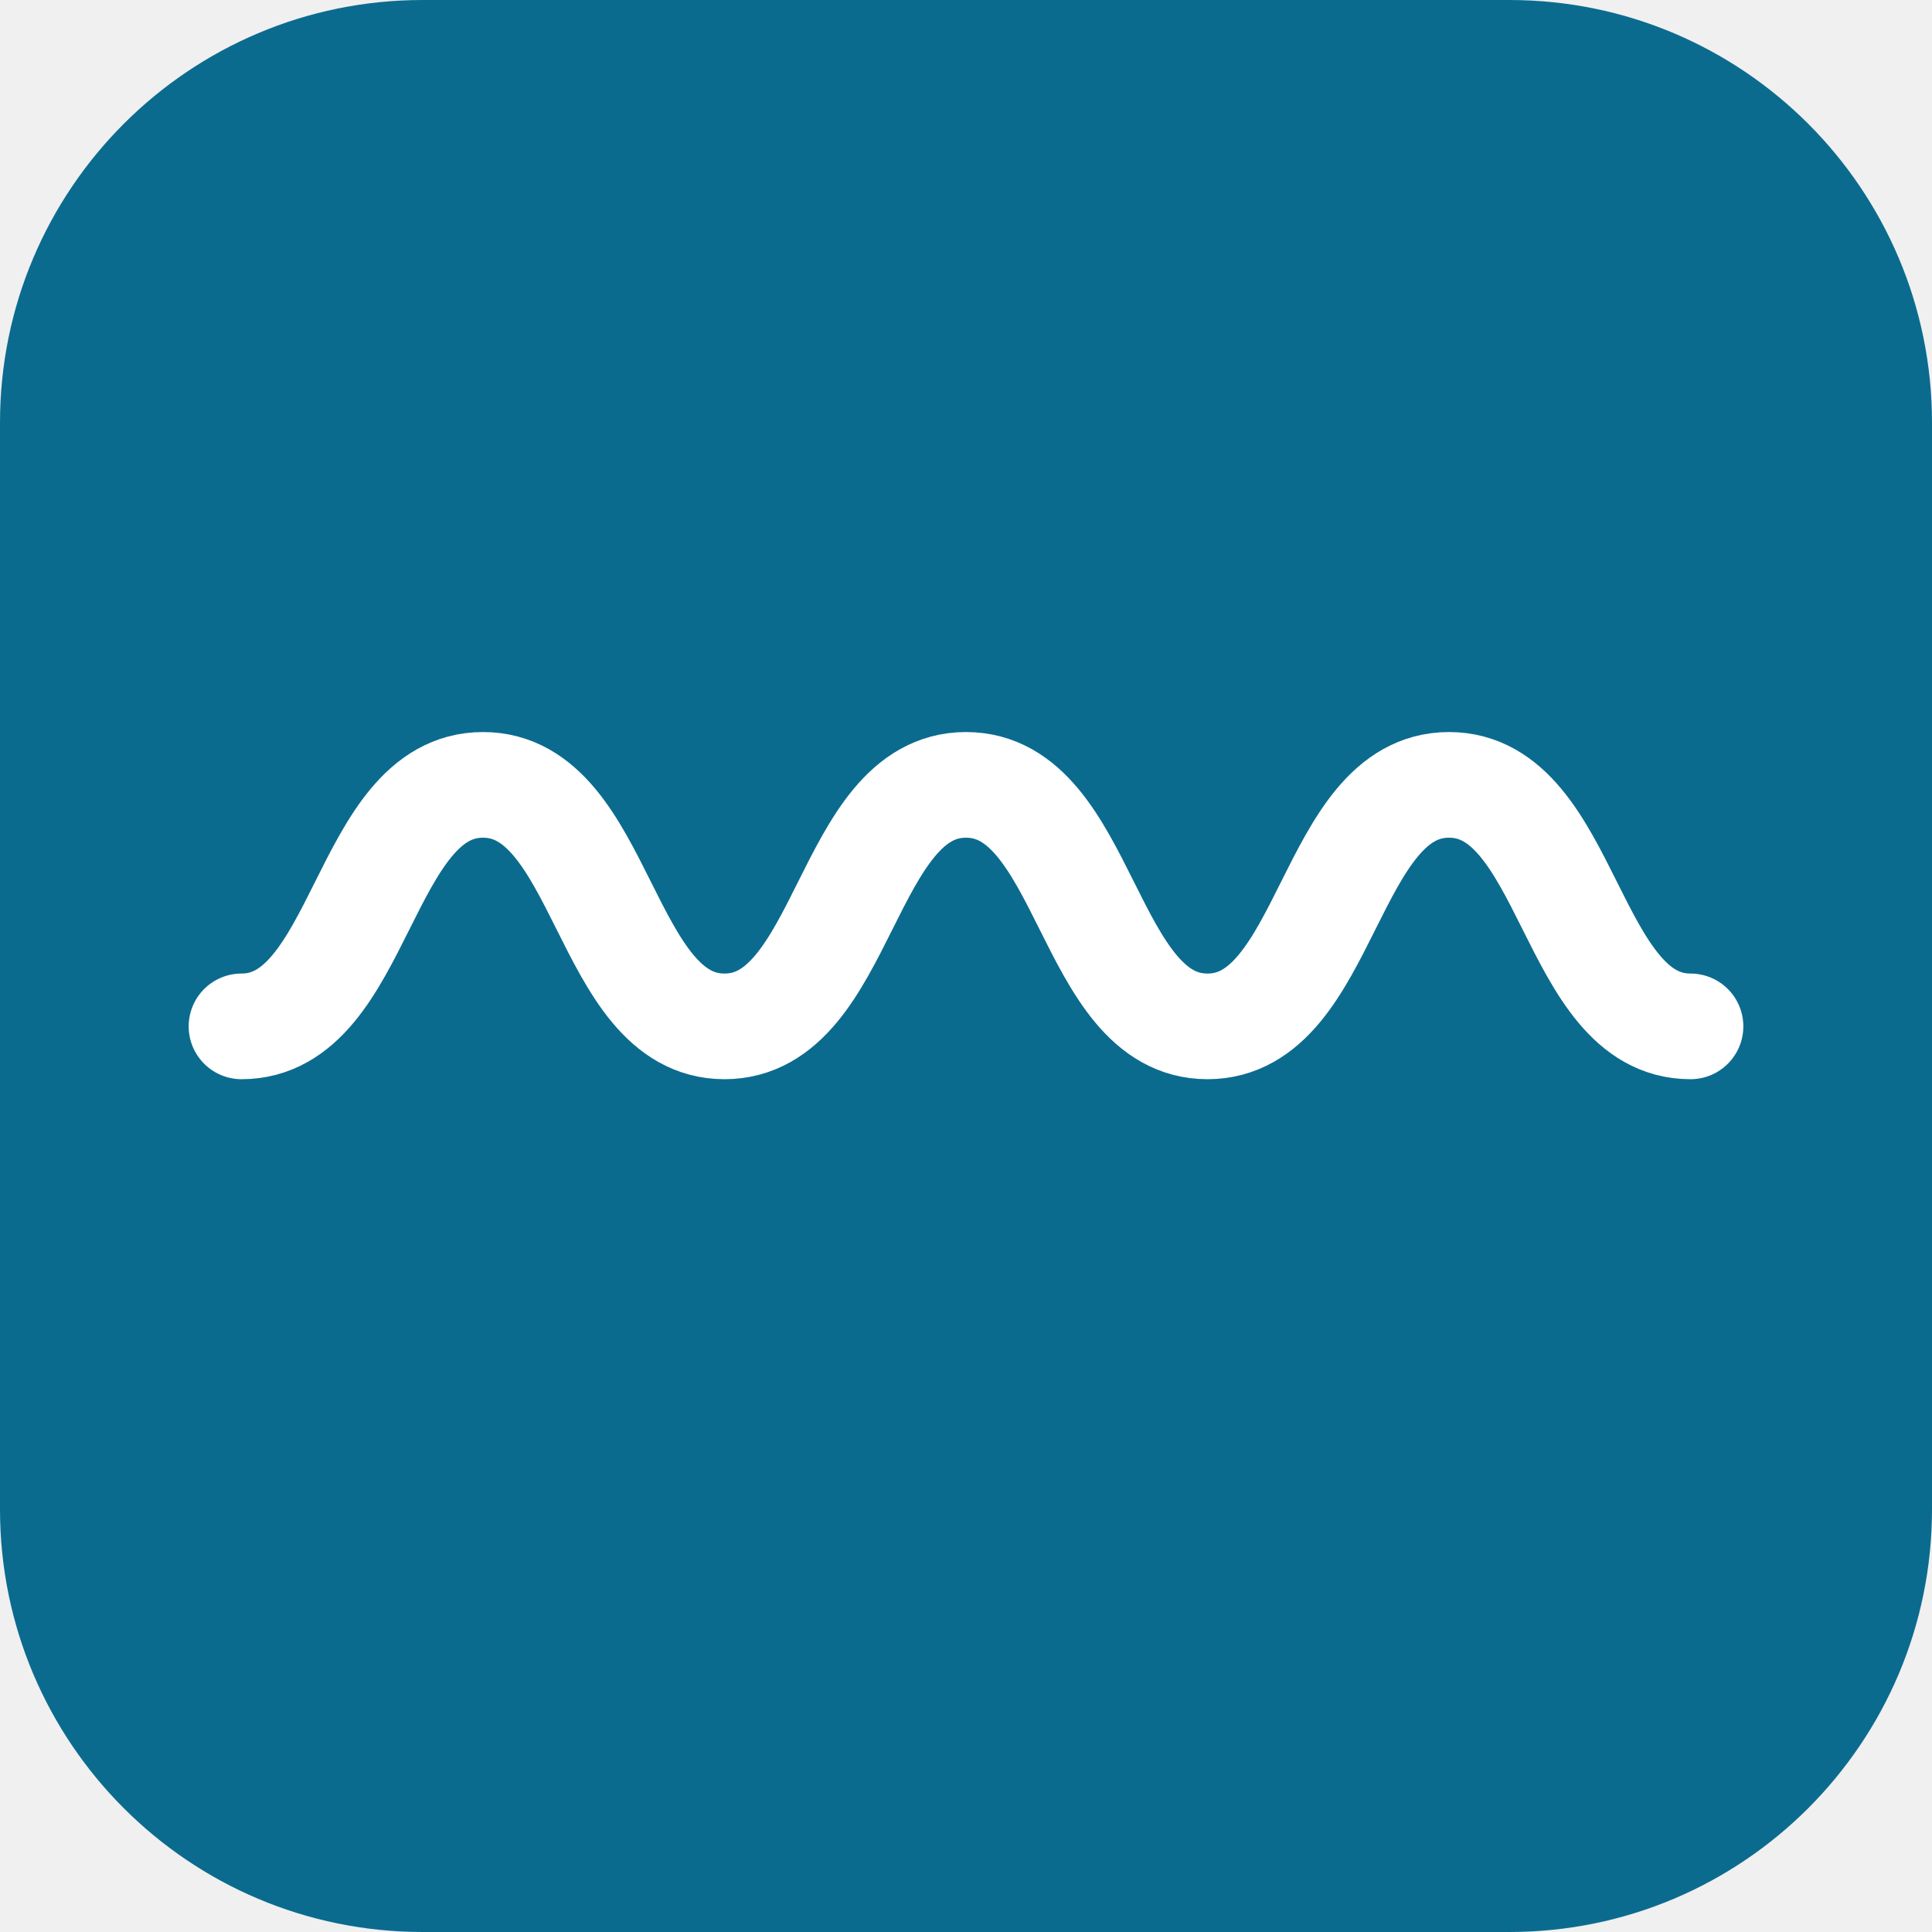
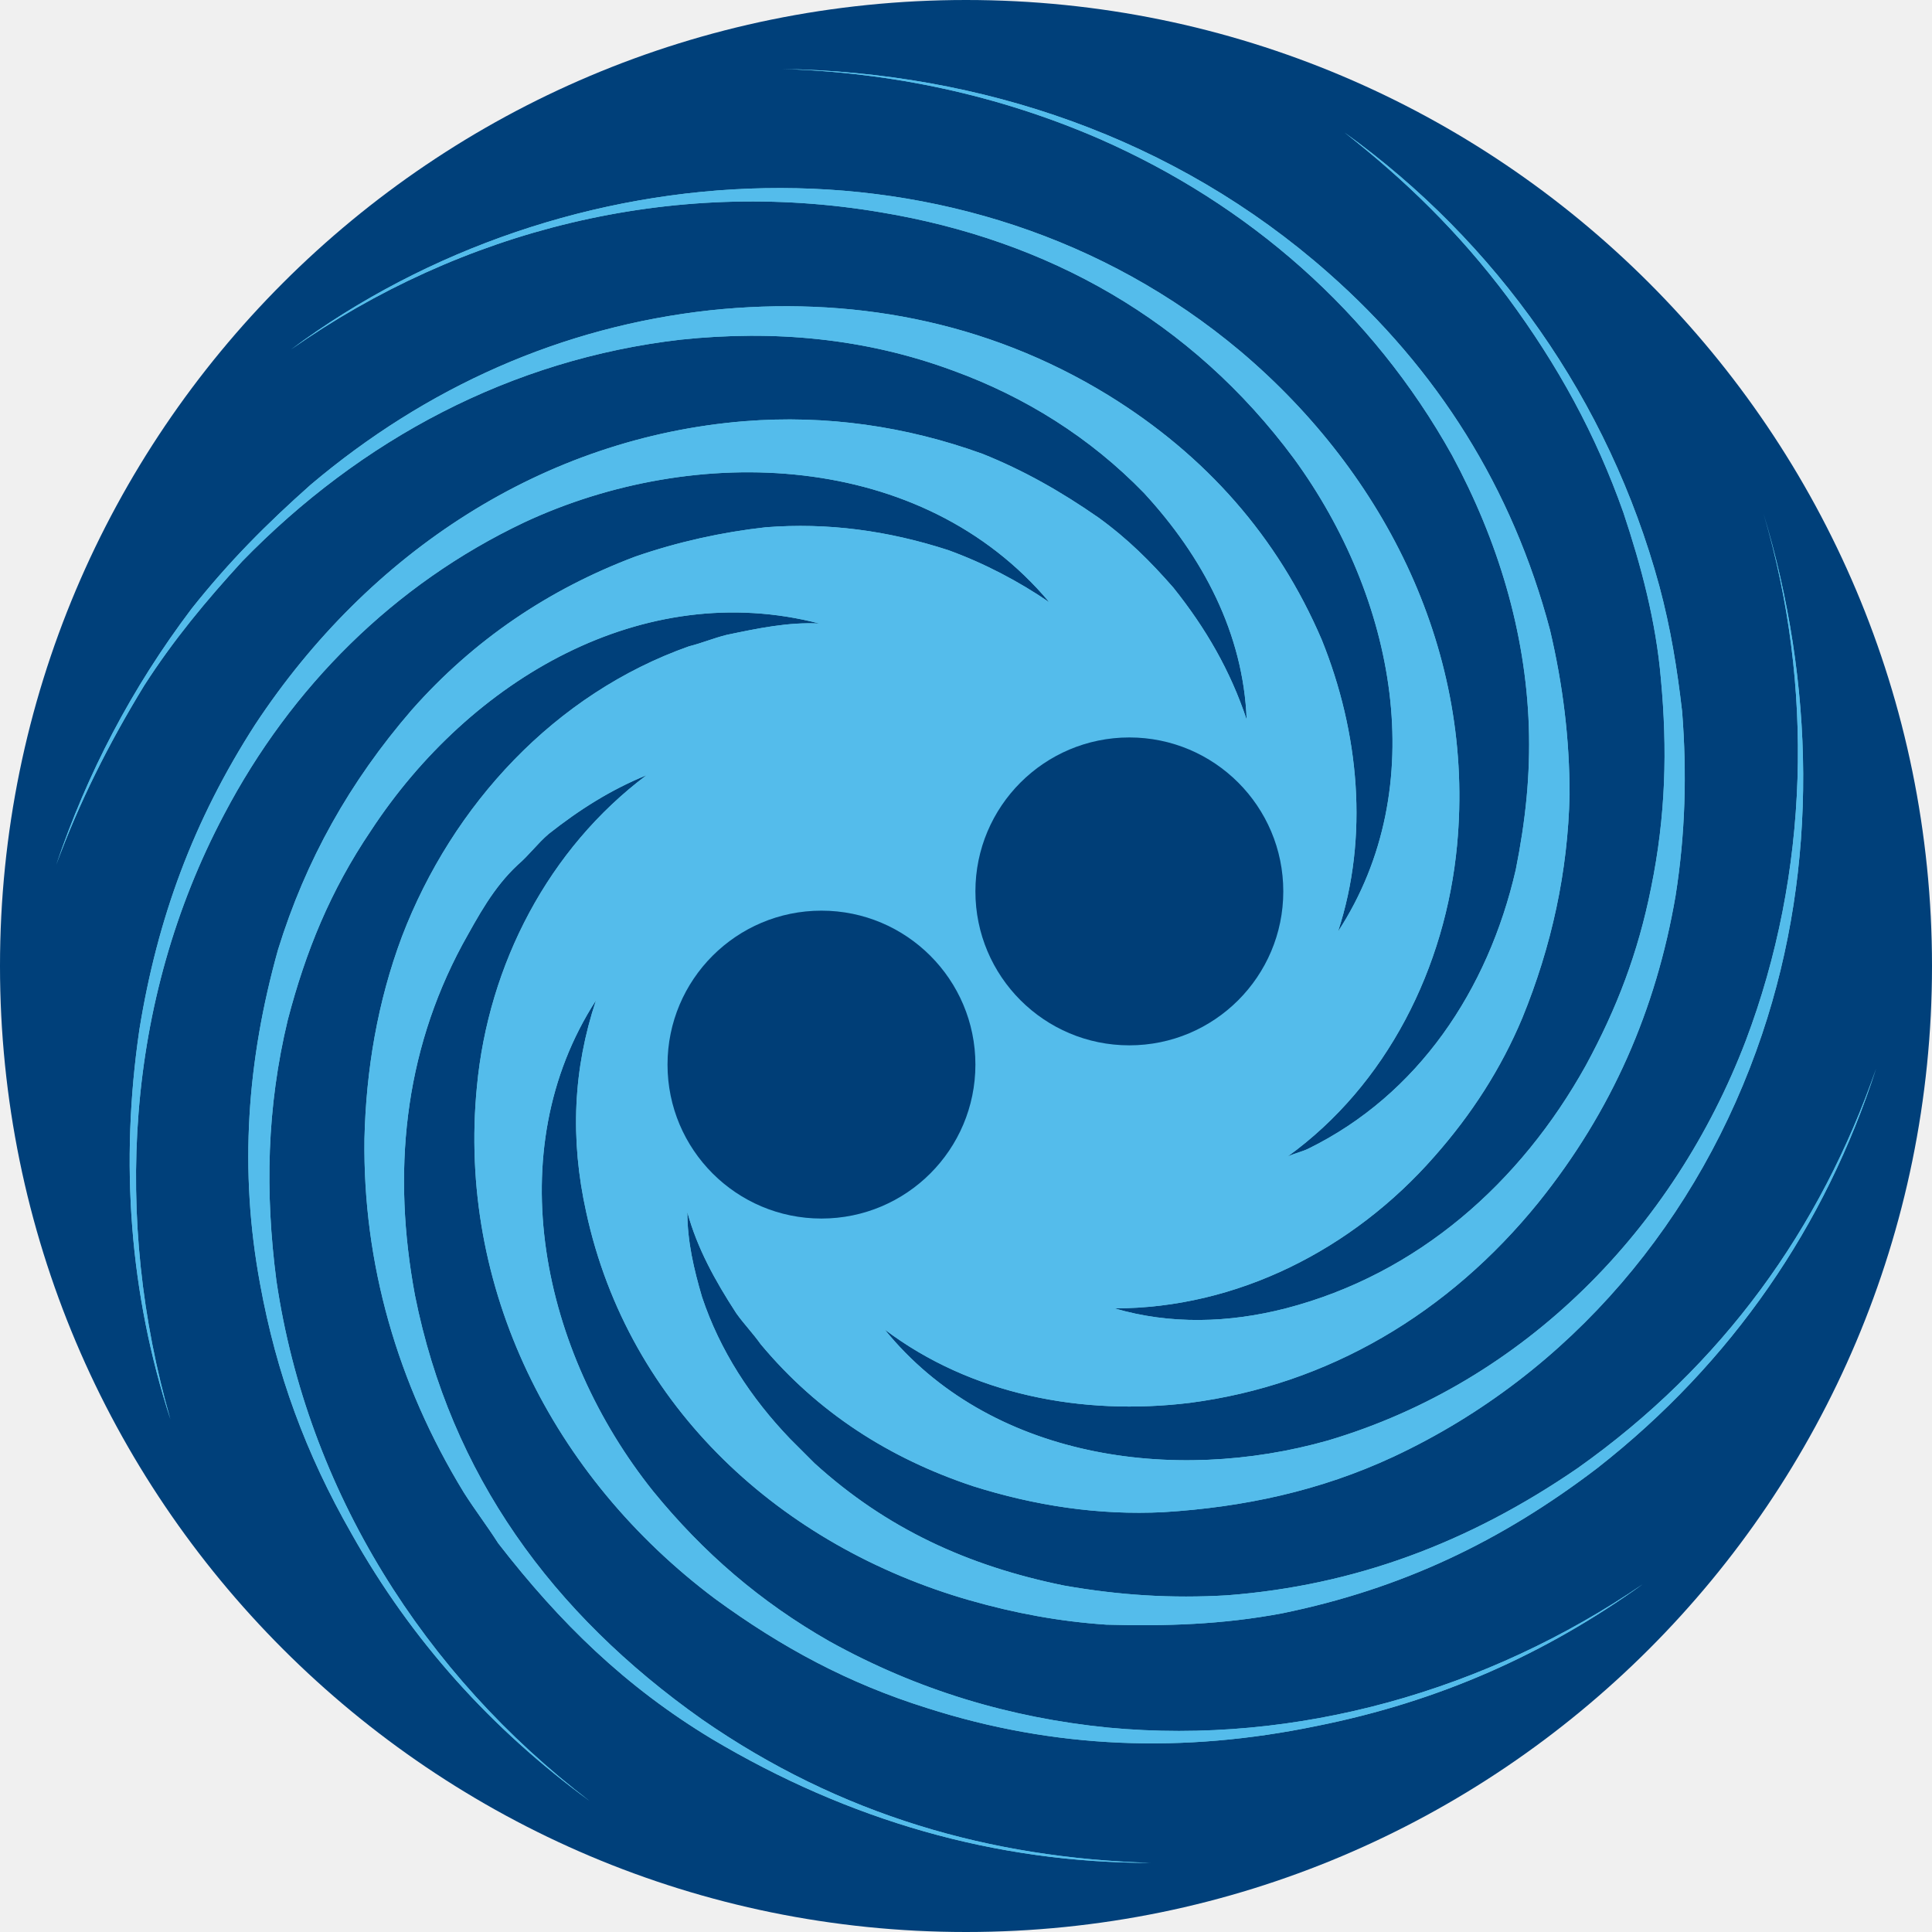
- <svg xmlns="http://www.w3.org/2000/svg" viewBox="0 0 64 64" role="img" aria-label="Leuven Gravity Institute">
-   <rect width="64" height="64" rx="14" fill="#0b6b8f" />
-   <path d="M8 34c4 0 4-8 8-8s4 8 8 8 4-8 8-8 4 8 8 8 4-8 8-8 4 8 8 8" fill="none" stroke="#fff" stroke-width="3.5" stroke-linecap="round" />
+ <svg xmlns="http://www.w3.org/2000/svg" id="Laag_1" data-name="Laag 1" viewBox="0 0 425.2 425.2">
+   <circle cx="212.6" cy="212.6" r="212.6" fill="#00407a" stroke-width="0" />
+   <path d="M129.01,266.76c9.33,43.07,43.07,73.57,84.34,85.42,10.05,2.87,19.74,4.67,30.15,5.38,12.92.36,25.48,0,38.76-2.51,26.2-5.38,48.09-15.79,69.27-31.94,29.79-23.33,50.25-53.48,61.37-87.93-12.2,35.17-33.74,65.32-65.68,87.93-24.05,16.51-49.17,25.84-77.16,27.99-12.2.72-23.69,0-35.89-2.15-21.18-4.31-39.12-12.56-54.91-26.92-1.79-1.79-3.59-3.59-5.38-5.38-8.61-8.97-15.43-19.38-19.38-31.22-1.79-6.1-3.23-12.2-3.23-18.66,2.15,7.9,6.1,15.07,10.77,22.25,1.79,2.51,3.59,4.31,5.38,6.82,12.56,15.07,28.35,25.12,46.66,31.22,13.64,4.31,27.64,6.46,41.99,5.74,17.59-1.08,34.45-4.67,50.61-12.2,39.12-18.3,67.47-52.4,81.11-92.96,12.56-37.33,11.48-77.52.36-114.49,11.13,37.68,10.05,78.96-3.95,115.93-15.79,41.27-48.45,75.01-91.88,87.93-34.1,9.69-74.65,3.95-97.62-24.41,19.02,14.36,43.43,19.02,67.11,16.15,30.51-3.95,57.07-19.74,76.81-44.14,16.15-20.1,25.84-42.35,30.15-67.47,2.15-13.64,2.51-26.92,1.44-40.56-1.08-9.33-2.51-18.3-5.02-27.64-11.13-40.91-35.89-75.73-69.27-99.77,13.28,10.41,25.12,21.89,35.89,36.25,11.13,15.07,19.38,30.15,25.48,47.38,3.95,11.84,7.18,24.05,8.25,36.61,1.44,15.43,1.08,30.15-2.15,45.94-2.87,14.36-7.54,26.56-14.36,39.12-14.36,25.84-36.97,45.94-66.04,53.48-12.56,3.23-25.48,3.59-37.68,0,26.92,0,52.4-12.92,70.34-33.38,8.25-9.33,14.71-19.38,19.38-30.51,6.46-15.79,10.05-32.3,10.41-49.17,0-12.2-1.44-24.05-4.31-36.25-8.25-31.22-24.76-57.42-48.81-78.6-33.74-29.79-76.45-44.14-120.23-44.86,24.05.72,47.73,5.74,69.99,15.43,32.66,14.36,59.94,38.04,77.52,69.63,10.05,18.66,16.15,38.76,16.87,59.58.36,10.77-.72,20.82-2.87,31.58-6.1,26.56-21.53,49.53-45.58,61.37-1.44.72-3.23,1.08-4.67,1.79,21.89-15.79,34.81-41.63,37.33-68.55,3.95-41.99-15.43-81.47-47.73-108.75-60.3-50.61-148.94-44.86-208.88-.36,37.33-26.2,83.62-38.04,129.92-30.15,36.61,6.1,68.19,23.69,90.8,54.19,22.25,30.51,30.51,72.14,9.69,104.08,6.82-20.82,4.67-43.79-3.59-64.24-9.69-22.61-25.48-40.56-47.02-53.83-26.92-16.51-57.07-21.89-87.57-18.66-32.66,3.59-62.45,16.87-87.93,38.4-9.69,8.61-17.94,16.87-26.2,27.28-13.28,17.59-22.97,36.25-29.79,56.35,5.02-13.64,11.49-26.56,19.38-39.48,6.46-10.05,13.64-18.66,21.53-27.28,26.2-26.92,59.22-44.5,96.54-48.81,20.46-2.15,40.56-.36,59.94,6.82,15.79,5.74,30.15,14.71,41.99,26.92,12.92,14,21.89,30.87,22.61,49.89-3.59-10.77-8.97-20.1-16.15-29.07-5.02-5.74-10.05-10.77-16.51-15.43-8.25-5.74-16.51-10.41-25.48-14-16.87-6.1-34.45-8.61-52.4-7.18-44.14,3.59-82.55,28.71-107.67,66.76-13.64,21.18-21.53,42.71-25.48,67.12-4.31,29.43-2.15,58.14,6.82,85.78-12.56-43.79-10.05-91.88,11.84-133.15,14.72-27.99,37.33-50.61,66.04-64.24,37.68-17.59,87.57-15.79,115.57,17.59-6.82-4.67-14.36-8.61-22.25-11.48-13.28-4.31-26.56-6.1-40.2-5.03-9.69,1.08-19.38,3.23-28.71,6.46-19.02,7.18-35.53,18.3-49.17,33.74-13.64,15.79-23.33,33.02-29.43,52.76-6.82,24.41-8.61,48.45-3.95,73.57,3.59,19.74,10.05,37.33,20.1,54.91,13.28,23.69,30.87,43.07,52.4,58.86-36.25-27.64-62.09-68.19-68.91-114.49-2.51-19.38-2.15-38.04,2.51-57.42,3.95-15.07,9.33-28.35,18.3-41.63,21.89-33.38,59.94-55.63,98.7-45.58-6.82-.36-13.64,1.08-20.46,2.51-2.87.72-5.38,1.79-8.25,2.51-29.43,10.41-52.04,34.81-63.17,63.88-5.38,14.36-7.9,29.43-8.25,44.5-.36,27.28,7.18,53.83,21.89,77.88,2.51,3.95,5.02,7.18,7.54,11.13,13.64,17.59,27.99,31.58,47.02,43.07,30.15,17.95,62.45,27.28,96.54,27.28-35.17-1.08-68.19-10.41-98.7-31.58-33.02-23.33-55.27-53.83-63.17-93.31-5.02-26.92-2.51-53.12,10.41-77.16,3.59-6.46,6.82-12.56,12.2-17.59,2.51-2.15,4.31-4.67,6.82-6.82,6.82-5.38,13.64-9.69,21.53-12.92-21.53,16.15-34.81,41.63-37.33,68.55-4.31,44.14,16.51,85.78,52.4,112.7,14.72,10.77,29.43,18.66,46.66,24.05,27.99,8.97,56.35,10.05,85.78,3.95,26.92-5.38,50.25-15.79,71.78-31.22-34.1,23.33-76.09,35.53-117.72,31.58-21.53-2.15-41.99-8.25-61.37-19.02-15.07-8.61-27.64-19.38-38.76-33.02-24.41-30.51-34.1-74.65-12.56-108.03-5.02,15.07-5.74,30.51-2.15,46.66Z" fill="#6ec6d8" stroke-width="0" />
+   <path d="M129.01,266.76c9.33,43.07,43.07,73.57,84.34,85.42,10.05,2.87,19.74,4.67,30.15,5.38,12.92.36,25.48,0,38.76-2.51,26.2-5.38,48.09-15.79,69.27-31.94,29.79-23.33,50.25-53.48,61.37-87.93-12.2,35.17-33.74,65.32-65.68,87.93-24.05,16.51-49.17,25.84-77.16,27.99-12.2.72-23.69,0-35.89-2.15-21.18-4.31-39.12-12.56-54.91-26.92-1.79-1.79-3.59-3.59-5.38-5.38-8.61-8.97-15.43-19.38-19.38-31.22-1.79-6.1-3.23-12.2-3.23-18.66,2.15,7.89,6.1,15.07,10.77,22.25,1.8,2.51,3.59,4.31,5.38,6.82,12.56,15.07,28.35,25.12,46.66,31.22,13.64,4.31,27.63,6.46,41.99,5.74,17.59-1.08,34.46-4.67,50.61-12.2,39.12-18.3,67.47-52.4,81.11-92.96,12.56-37.33,11.48-77.52.36-114.49,11.13,37.68,10.05,78.96-3.95,115.93-15.79,41.27-48.45,75.01-91.88,87.93-34.1,9.69-74.65,3.95-97.62-24.41,19.02,14.36,43.43,19.02,67.11,16.15,30.51-3.95,57.06-19.74,76.8-44.14,16.15-20.1,25.84-42.35,30.15-67.47,2.15-13.64,2.51-26.92,1.44-40.56-1.08-9.33-2.51-18.3-5.03-27.64-11.13-40.91-35.89-75.73-69.27-99.77,13.28,10.41,25.12,21.89,35.89,36.25,11.13,15.07,19.38,30.15,25.48,47.38,3.95,11.84,7.18,24.05,8.26,36.61,1.44,15.43,1.08,30.15-2.15,45.94-2.87,14.36-7.54,26.56-14.36,39.12-14.36,25.84-36.97,45.94-66.04,53.48-12.56,3.23-25.48,3.59-37.69,0,26.92,0,52.4-12.92,70.35-33.38,8.25-9.33,14.71-19.38,19.38-30.51,6.46-15.79,10.05-32.3,10.41-49.17,0-12.2-1.44-24.05-4.31-36.25-8.26-31.22-24.76-57.42-48.81-78.6-33.74-29.79-76.45-44.15-120.23-44.86,24.05.72,47.73,5.74,69.99,15.43,32.66,14.36,59.94,38.04,77.52,69.63,10.05,18.66,16.15,38.76,16.87,59.58.36,10.77-.72,20.82-2.87,31.58-6.1,26.56-21.53,49.53-45.58,61.37-1.44.72-3.23,1.08-4.67,1.79,21.89-15.79,34.81-41.63,37.33-68.55,3.95-41.99-15.43-81.47-47.73-108.75-60.3-50.61-148.94-44.86-208.88-.36,37.33-26.2,83.62-38.04,129.92-30.15,36.61,6.1,68.19,23.69,90.8,54.19,22.25,30.51,30.51,72.14,9.69,104.08,6.82-20.82,4.67-43.79-3.59-64.24-9.69-22.61-25.48-40.56-47.02-53.83-26.92-16.51-57.07-21.89-87.57-18.66-32.66,3.59-62.45,16.87-87.93,38.4-9.69,8.61-17.94,16.87-26.2,27.28-13.28,17.59-22.97,36.25-29.79,56.35,5.02-13.64,11.48-26.56,19.38-39.48,6.46-10.05,13.64-18.66,21.53-27.28,26.2-26.92,59.22-44.5,96.55-48.81,20.46-2.15,40.56-.36,59.94,6.82,15.79,5.74,30.15,14.72,41.99,26.92,12.92,14,21.89,30.87,22.61,49.89-3.59-10.77-8.97-20.1-16.15-29.07-5.03-5.74-10.05-10.77-16.51-15.43-8.25-5.74-16.51-10.41-25.48-14-16.87-6.1-34.45-8.61-52.4-7.18-44.15,3.59-82.55,28.71-107.67,66.75-13.64,21.18-21.53,42.71-25.48,67.12-4.31,29.43-2.15,58.14,6.82,85.78-12.56-43.79-10.05-91.88,11.84-133.15,14.71-27.99,37.33-50.61,66.04-64.24,37.68-17.59,87.57-15.79,115.57,17.59-6.82-4.67-14.36-8.61-22.25-11.48-13.28-4.31-26.56-6.1-40.2-5.03-9.69,1.08-19.38,3.23-28.71,6.46-19.02,7.18-35.53,18.3-49.17,33.74-13.64,15.79-23.33,33.02-29.43,52.76-6.82,24.41-8.61,48.45-3.95,73.57,3.59,19.74,10.05,37.33,20.1,54.91,13.28,23.69,30.87,43.07,52.4,58.86-36.25-27.64-62.09-68.19-68.91-114.49-2.51-19.38-2.15-38.04,2.51-57.42,3.95-15.07,9.33-28.35,18.3-41.63,21.89-33.38,59.94-55.63,98.7-45.58-6.82-.36-13.64,1.08-20.46,2.51-2.87.72-5.38,1.79-8.25,2.51-29.43,10.41-52.04,34.81-63.17,63.88-5.38,14.36-7.9,29.43-8.25,44.5-.36,27.28,7.18,53.83,21.89,77.88,2.51,3.95,5.02,7.18,7.54,11.13,13.64,17.59,27.99,31.58,47.02,43.07,30.15,17.95,62.45,27.28,96.54,27.28-35.17-1.08-68.19-10.41-98.7-31.58-33.02-23.33-55.27-53.83-63.17-93.31-5.02-26.92-2.51-53.12,10.41-77.16,3.59-6.46,6.82-12.56,12.2-17.59,2.51-2.15,4.31-4.67,6.82-6.82,6.82-5.38,13.64-9.69,21.53-12.92-21.53,16.15-34.81,41.63-37.33,68.55-4.31,44.15,16.51,85.78,52.4,112.7,14.72,10.77,29.43,18.66,46.66,24.05,27.99,8.97,56.35,10.05,85.78,3.95,26.92-5.38,50.25-15.79,71.78-31.22-34.1,23.33-76.09,35.53-117.72,31.58-21.53-2.15-41.99-8.25-61.37-19.02-15.07-8.61-27.64-19.38-38.76-33.02-24.41-30.51-34.1-74.65-12.56-108.03-5.02,15.07-5.74,30.51-2.15,46.66Z" fill="#54bceb" stroke-width="0" />
+   <circle cx="248.55" cy="196.18" r="33.88" fill="#003e77" stroke-width="0" />
+   <circle cx="180.79" cy="234.3" r="33.88" fill="#003e77" stroke-width="0" />
</svg>
